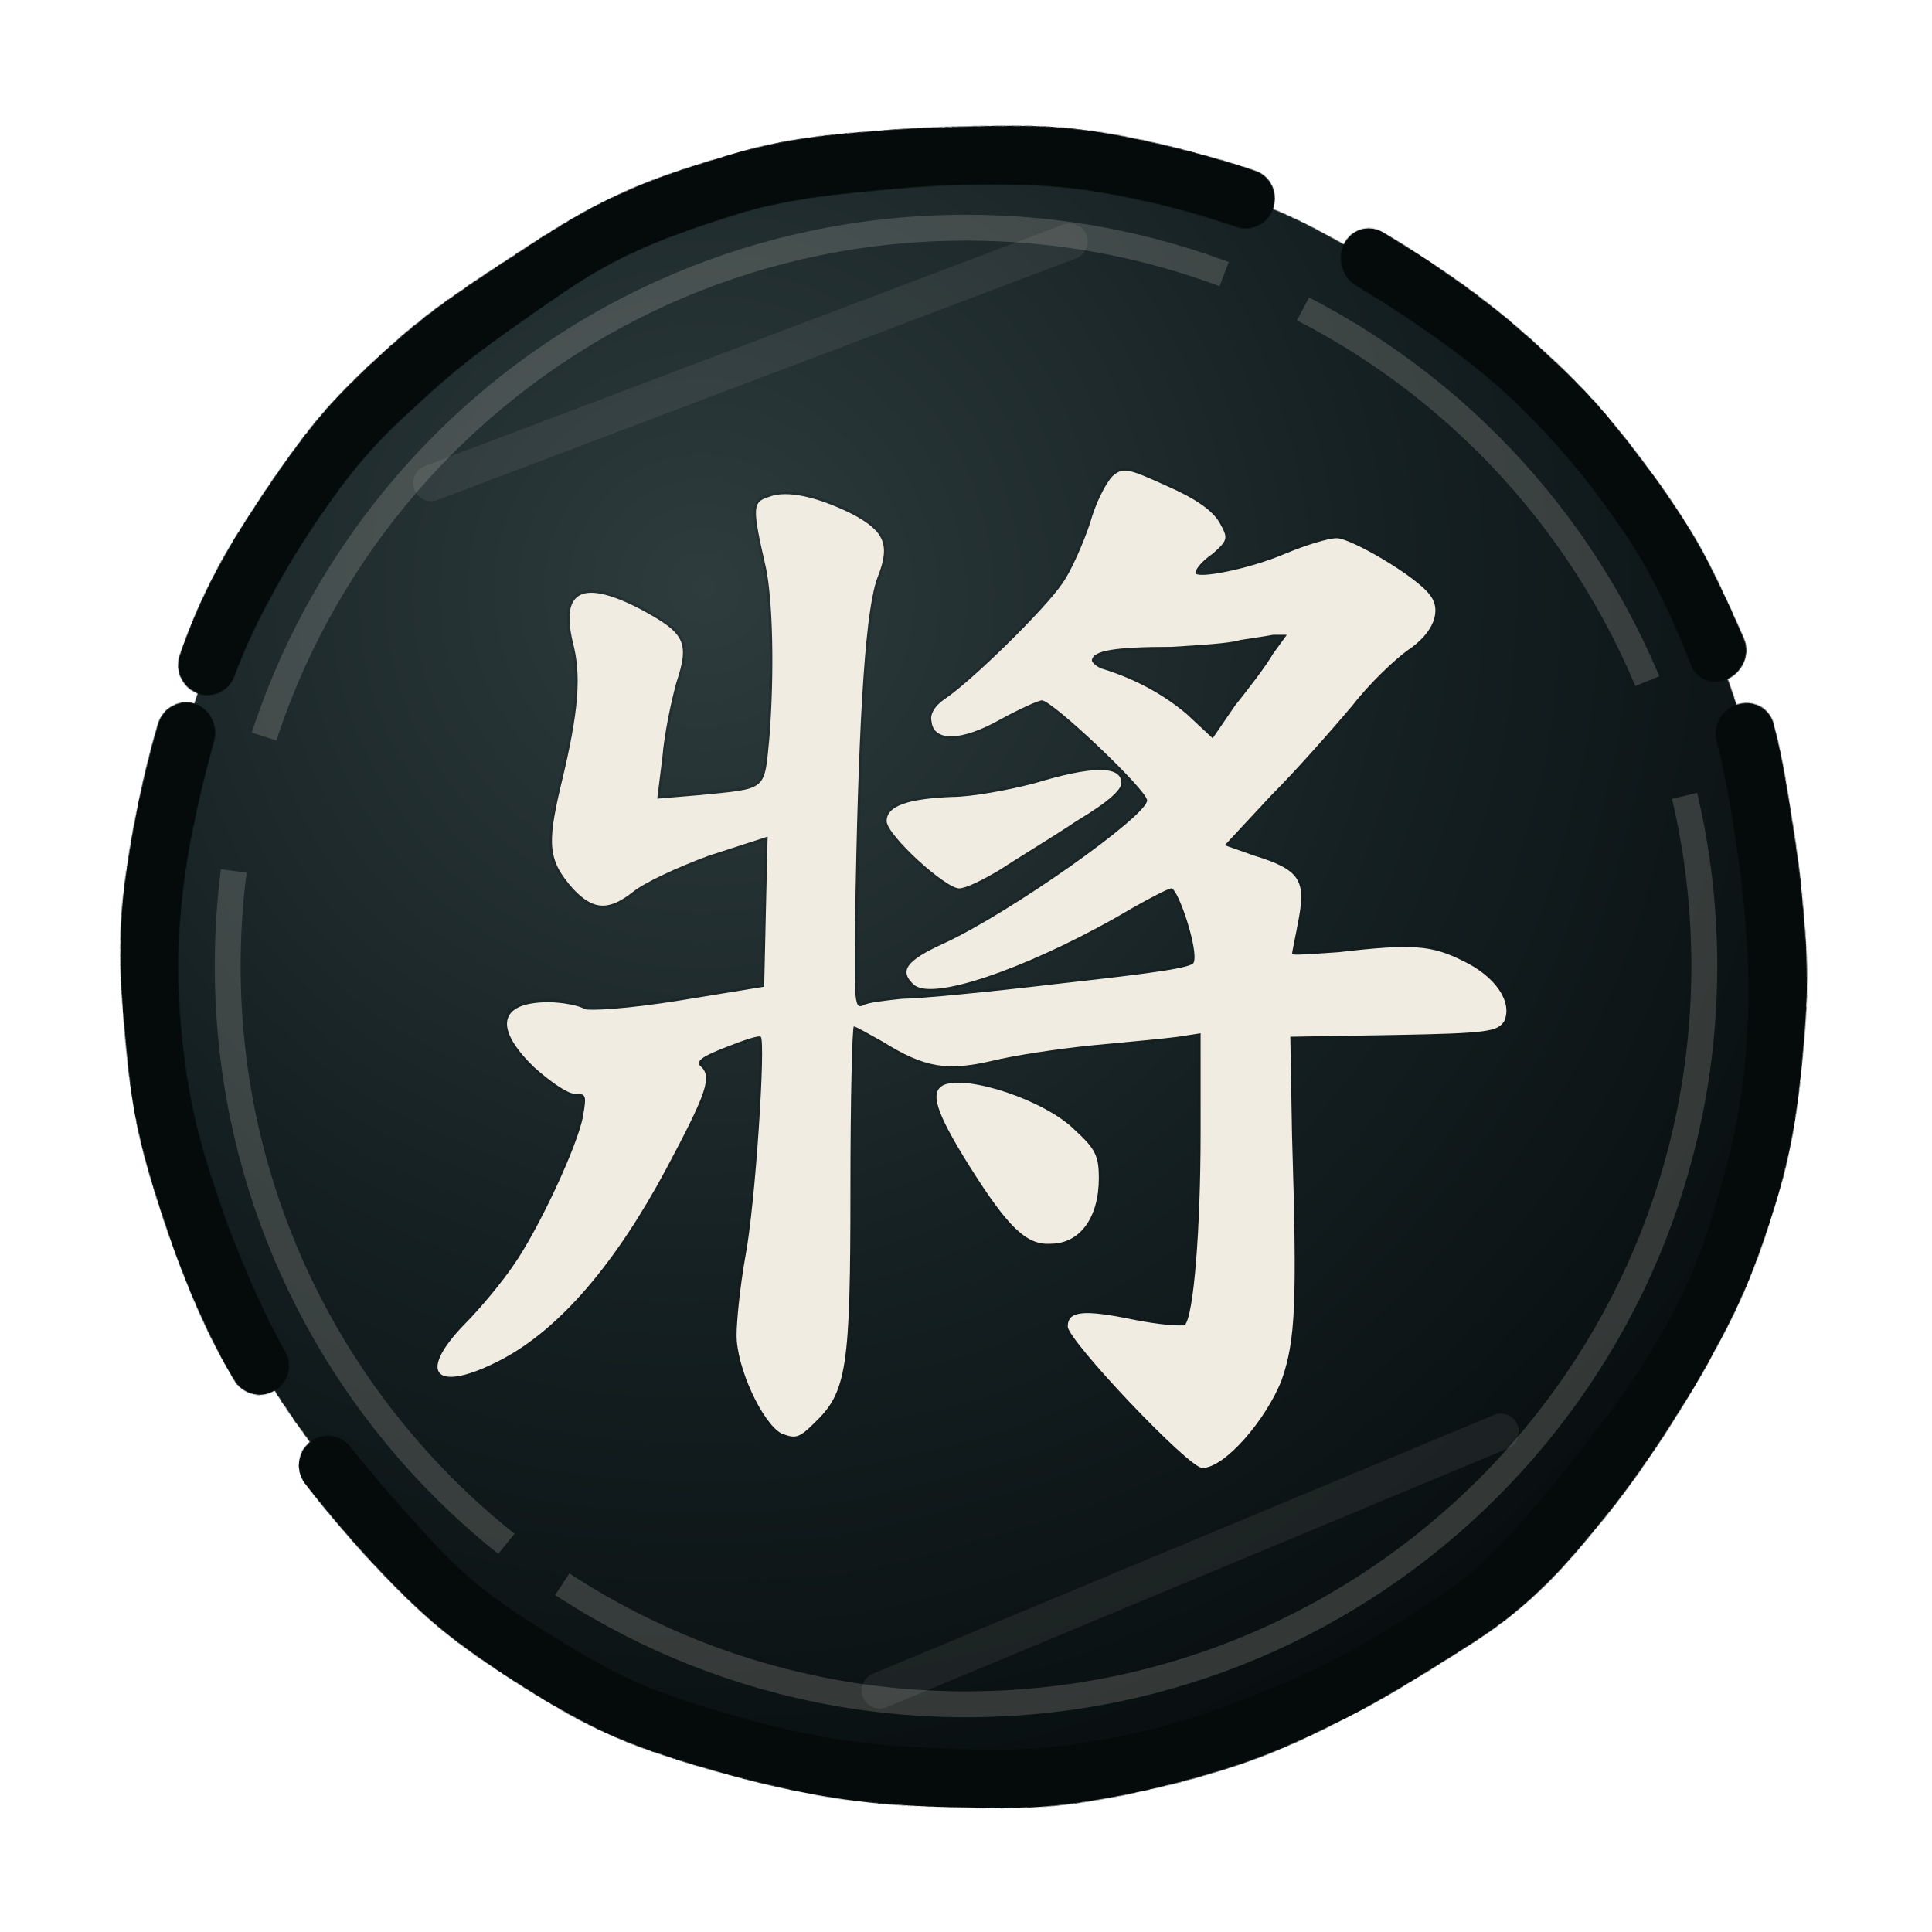
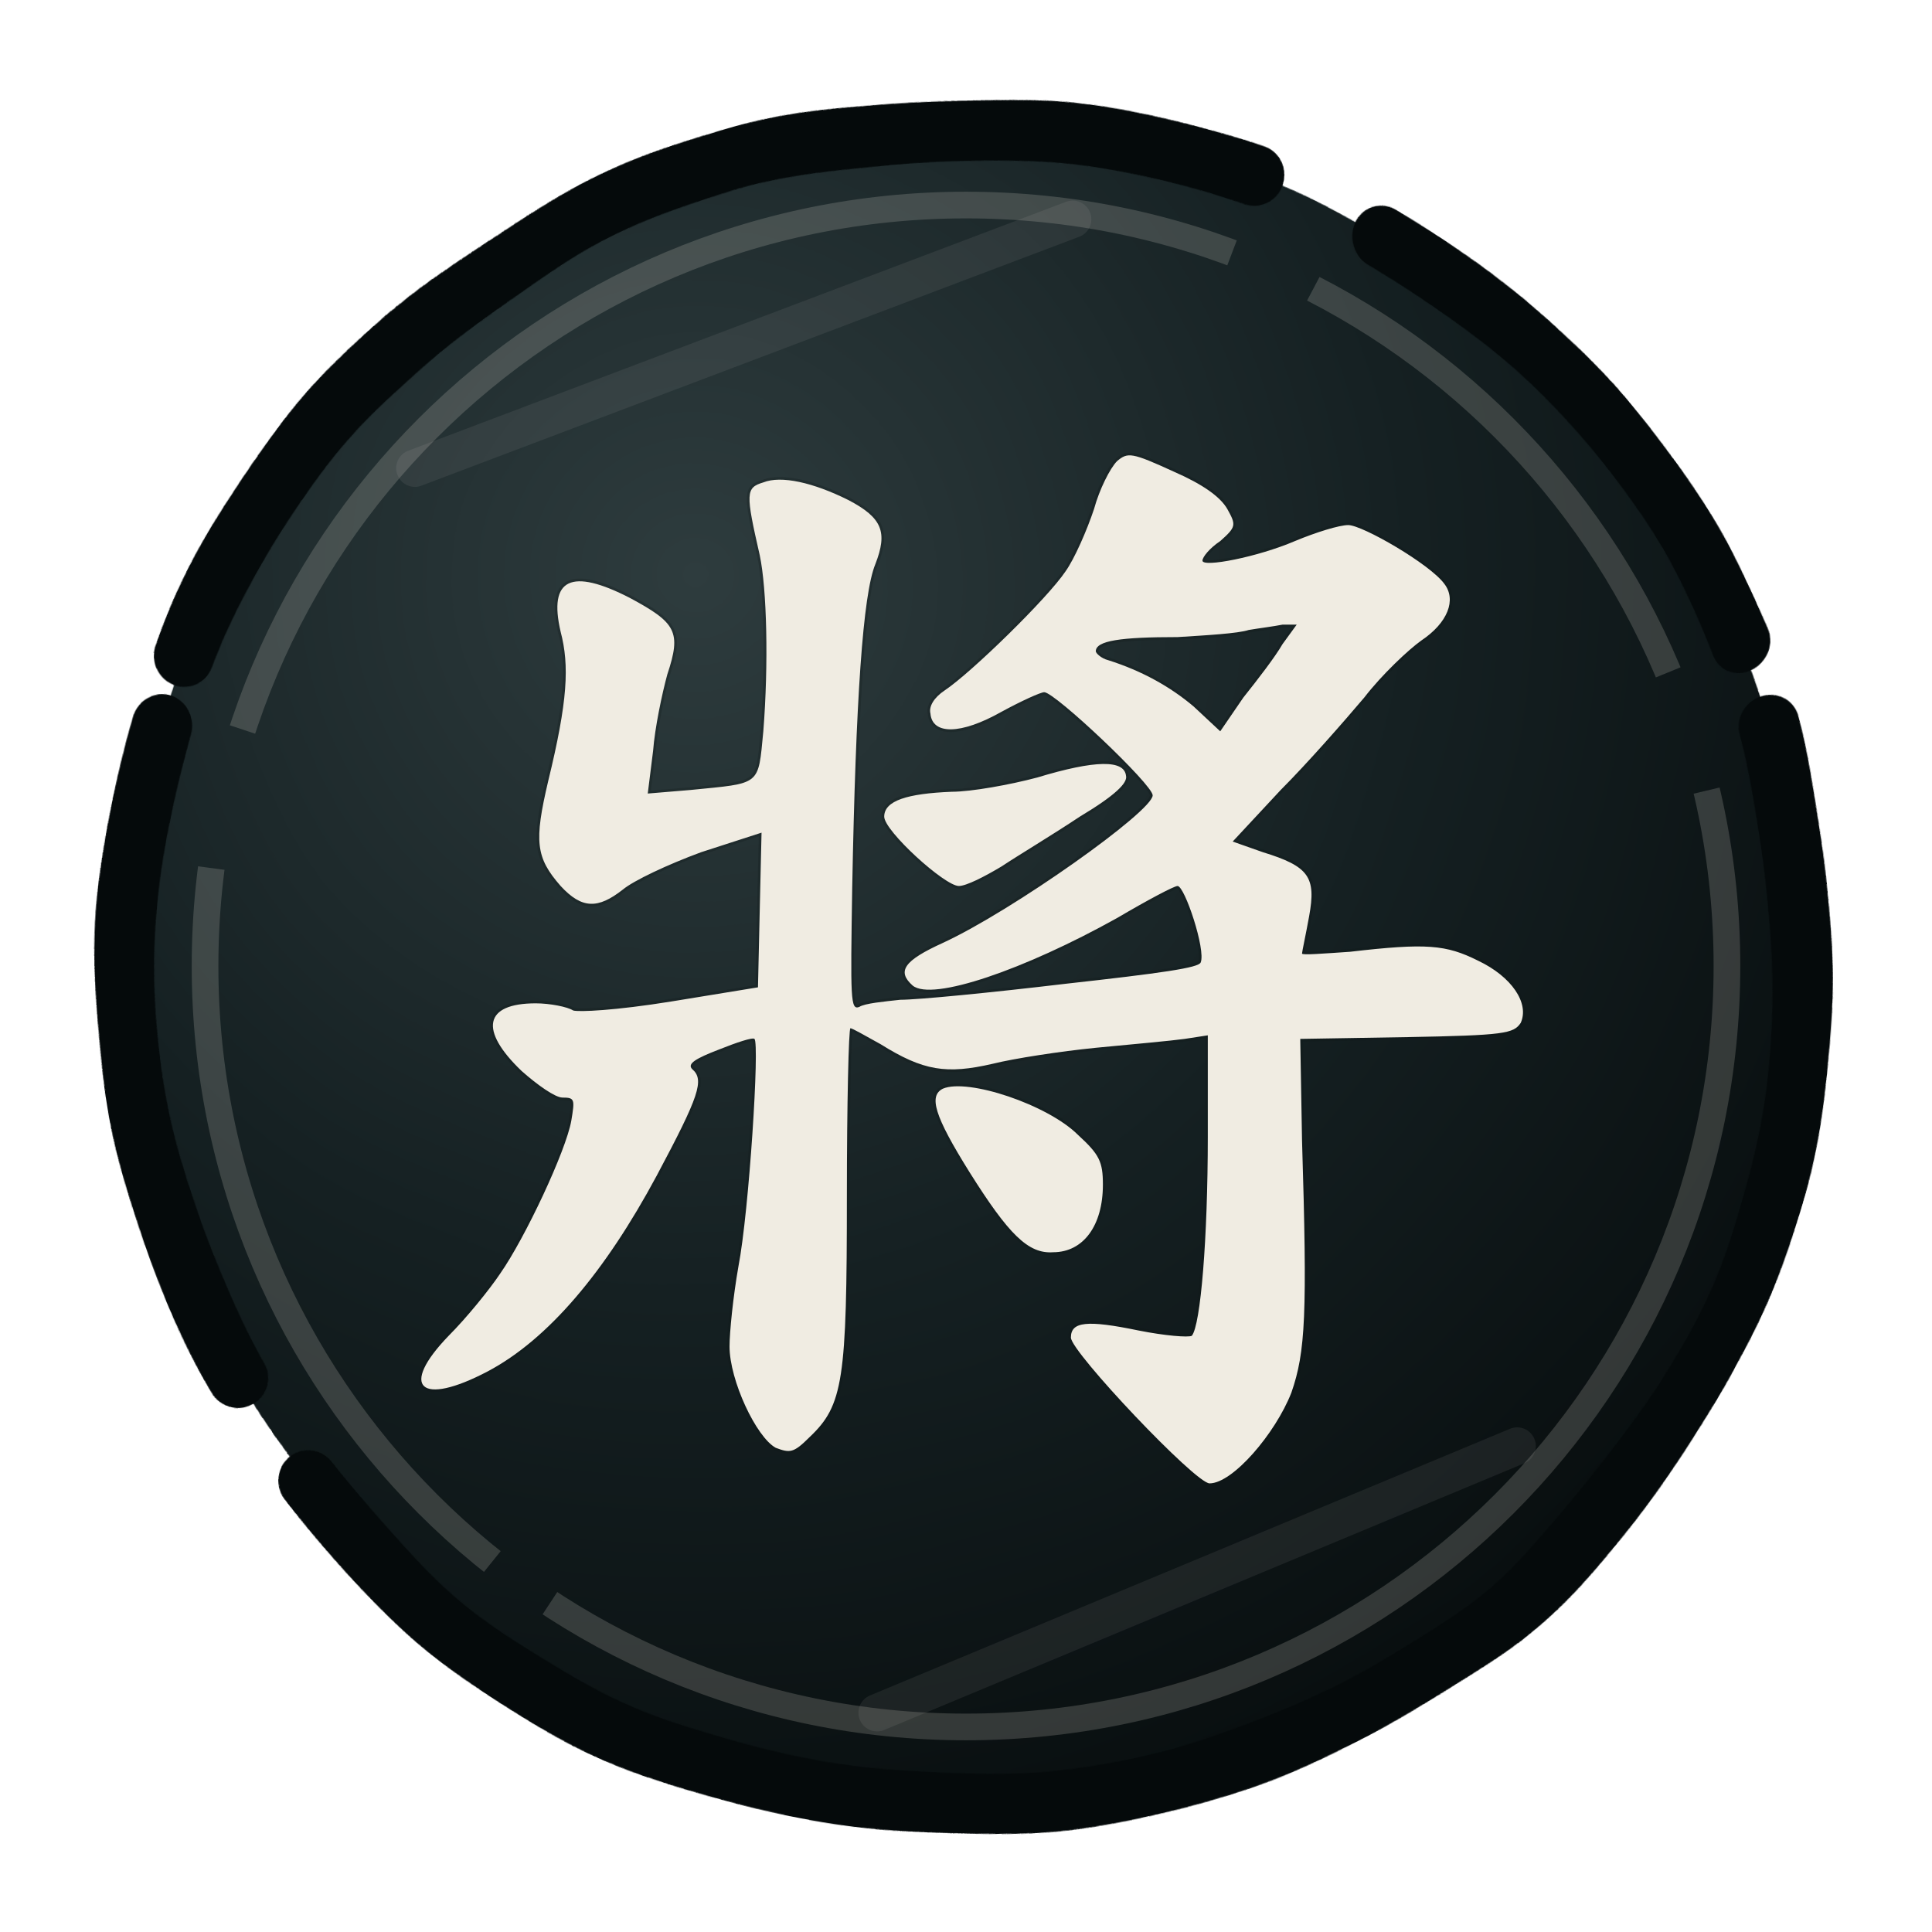
- <svg xmlns="http://www.w3.org/2000/svg" height="100" viewBox="-6 -6 112 112" width="100">
+ <svg xmlns="http://www.w3.org/2000/svg" height="100" viewBox="0 0 100 100" width="100">
  <defs>
    <radialGradient id="pigment" cx=".34" cy=".27" r=".76">
      <stop offset="0" stop-color="#2e3c3e" />
      <stop offset=".56" stop-color="#152022" />
      <stop offset="1" stop-color="#090f10" />
    </radialGradient>
    <filter id="edge" x="-8%" y="-8%" width="116%" height="116%">
      <feTurbulence type="fractalNoise" baseFrequency=".055" numOctaves="2" seed="23" result="rough" />
      <feDisplacementMap in="SourceGraphic" in2="rough" scale="1.15" xChannelSelector="R" yChannelSelector="G" />
    </filter>
  </defs>
-   <ellipse cx="50" cy="53" rx="44.5" ry="45" fill="#071011" opacity=".26" />
-   <circle cx="50" cy="50" r="47.2" fill="url(#pigment)" stroke="#050a0b" stroke-width="3.4" stroke-dasharray="117 7 38 4 73 8 31 5" stroke-linecap="round" filter="url(#edge)" />
-   <circle cx="50" cy="50" r="42.8" fill="none" stroke="#f0ece2" stroke-opacity=".18" stroke-width="1.5" stroke-dasharray="92 4 44 8 69 5 30 7" />
-   <g stroke="#f0ece2" stroke-opacity=".075" stroke-width="2.1" stroke-linecap="round">
-     <line x1="19" y1="22" x2="56" y2="8" />
-     <line x1="81" y1="77" x2="45" y2="92" />
+   <g id="piece-artwork" transform="matrix(0.9202454 0 0 0.9202454 3.98773 3.98773)">
+     <ellipse cx="50" cy="53" rx="44.5" ry="45" fill="#071011" opacity=".26" />
+     <circle cx="50" cy="50" r="47.2" fill="url(#pigment)" stroke="#050a0b" stroke-width="3.4" stroke-dasharray="117 7 38 4 73 8 31 5" stroke-linecap="round" filter="url(#edge)" data-piece-body="true" />
+     <circle cx="50" cy="50" r="42.8" fill="none" stroke="#f0ece2" stroke-opacity=".18" stroke-width="1.5" stroke-dasharray="92 4 44 8 69 5 30 7" />
+     <g stroke="#f0ece2" stroke-opacity=".075" stroke-width="2.1" stroke-linecap="round">
+       <line x1="19" y1="22" x2="56" y2="8" />
+       <line x1="81" y1="77" x2="45" y2="92" />
+     </g>
+     <path fill="#f0ece2" stroke="#0d1516" stroke-opacity=".24" stroke-width=".3" paint-order="stroke fill" d="m43.5 7.6c-.4.4-1 1.6-1.3 2.7-.4 1.2-1.1 2.8-1.6 3.5-1 1.5-5.3 5.7-6.8 6.7-.6.4-.9.9-.8 1.3.1 1.2 1.7 1.2 4-.1 1.1-.6 2.2-1.1 2.4-1.1.6 0 6.1 5.2 6.1 5.8 0 .9-7.9 6.5-11.8 8.3-2.2 1-2.6 1.6-1.7 2.4 1.1.9 6.3-.9 11.5-3.8 1.7-1 3.2-1.8 3.4-1.8.4 0 1.6 3.6 1.3 4.3-.1.3-2.2.6-7.6 1.2-4.2.5-8.3.9-9.3.9-.9.1-2 .2-2.3.4-.5.2-.5-.4-.4-6.7.2-10.6.6-16.5 1.3-18.2.7-1.8.4-2.6-1.5-3.6-2-1-3.8-1.4-4.8-1-1 .3-1 .6-.2 4.1.4 1.9.5 6.1.2 9.9-.3 3.1-.1 2.9-4.1 3.3l-2.4.2.3-2.4c.1-1.3.5-3.2.8-4.3.8-2.4.5-2.9-2.1-4.3-3.3-1.7-4.6-1.1-3.9 1.9.5 1.9.4 3.9-.7 8.4-.8 3.4-.7 4.3.7 5.9 1.2 1.3 2.1 1.3 3.5.2.6-.5 2.5-1.4 4.4-2.1l3.4-1.1-.1 4.3-.1 4.4-4.9.8c-3.1.5-5.2.6-5.5.5-.3-.2-1.3-.4-2.1-.4-2.9 0-3.2 1.5-.8 3.8.9.8 1.9 1.5 2.3 1.5.7 0 .7.1.5 1.3-.3 1.7-2.6 6.6-4 8.6-.6.9-1.9 2.5-2.9 3.5-2.8 2.9-1.6 4 2.2 2 3.4-1.8 6.6-5.6 9.5-11 2.4-4.5 2.7-5.4 2-6-.3-.3.2-.6 1.5-1.1 1-.4 1.9-.7 2-.6.3.2-.3 9.7-.9 12.8-.3 1.7-.5 3.7-.5 4.5 0 1.9 1.5 5.1 2.6 5.7.8.3 1 .3 1.9-.6 1.9-1.8 2.1-3.2 2.1-13.6 0-5.1.1-9.4.2-9.4s.8.4 1.7.9c2.4 1.5 3.7 1.7 6.3 1.1 1.2-.3 3.8-.7 5.8-.9 2.1-.2 4.3-.4 5-.5l1.3-.2v5.7c0 5.7-.4 10.6-.9 11.2-.2.1-1.5 0-3-.3-2.9-.6-3.8-.5-3.8.4 0 .8 7 8.2 7.8 8.2 1.3 0 3.7-2.8 4.6-5.1.8-2.3.9-4.4.6-14.2l-.1-5.7 6-.1c5.5-.1 6-.2 6.4-.8.5-1.1-.5-2.6-2.4-3.5-1.8-.9-2.9-1-7.2-.5-1.5.1-2.7.2-2.7.1s.2-1 .4-2.1c.4-2.2 0-2.8-2.6-3.6l-1.7-.6 2.7-2.9c1.5-1.5 3.6-3.9 4.7-5.2 1-1.3 2.5-2.7 3.2-3.2 1.5-1 2-2.3 1.3-3.2-.8-1.1-4.6-3.3-5.4-3.3-.5 0-1.8.4-3 .9-2.1.9-5.2 1.5-5.2 1.1 0-.2.4-.7 1-1.1.9-.8.9-.9.4-1.8-.4-.7-1.4-1.4-3-2.1-2.4-1.1-2.6-1.1-3.2-.6m9.3 10.3c-.4.7-1.4 2-2.2 3l-1.3 1.9-1.5-1.4c-1.3-1.1-2.9-2-4.8-2.6-.4-.1-.7-.4-.7-.5 0-.6 1.4-.8 4.6-.8 1.6-.1 3.4-.2 4-.4.6-.1 1.4-.2 1.9-.3h.8zm-13.8 7.5c-1.5.4-3.7.8-4.8.8-2.5.1-3.8.5-3.8 1.4 0 .8 3.4 3.9 4.2 3.9.4 0 1.4-.5 2.4-1.1.9-.6 2.9-1.8 4.4-2.8 2-1.2 2.7-1.9 2.6-2.3-.1-.9-1.7-.9-5 .1m-5.3 17.5c-.8.4-.5 1.5 1.5 4.7 2.2 3.5 3.3 4.6 4.7 4.5 1.7 0 2.8-1.5 2.8-3.8 0-1.3-.2-1.7-1.4-2.8-1.7-1.7-6.2-3.2-7.6-2.6" transform="translate(15 14)" />
  </g>
-   <path fill="#f0ece2" stroke="#0d1516" stroke-opacity=".24" stroke-width=".3" paint-order="stroke fill" d="m43.5 7.6c-.4.4-1 1.6-1.3 2.7-.4 1.2-1.1 2.8-1.6 3.5-1 1.5-5.3 5.7-6.8 6.7-.6.4-.9.9-.8 1.3.1 1.2 1.7 1.2 4-.1 1.1-.6 2.2-1.1 2.4-1.1.6 0 6.1 5.2 6.1 5.8 0 .9-7.9 6.5-11.8 8.3-2.2 1-2.6 1.6-1.7 2.4 1.1.9 6.3-.9 11.5-3.8 1.7-1 3.2-1.8 3.4-1.8.4 0 1.6 3.6 1.3 4.3-.1.3-2.2.6-7.6 1.2-4.2.5-8.3.9-9.3.9-.9.1-2 .2-2.3.4-.5.2-.5-.4-.4-6.7.2-10.6.6-16.5 1.3-18.2.7-1.8.4-2.6-1.5-3.6-2-1-3.8-1.4-4.8-1-1 .3-1 .6-.2 4.1.4 1.9.5 6.1.2 9.9-.3 3.1-.1 2.9-4.1 3.3l-2.4.2.3-2.4c.1-1.3.5-3.2.8-4.3.8-2.4.5-2.9-2.1-4.3-3.3-1.7-4.6-1.1-3.9 1.9.5 1.9.4 3.9-.7 8.4-.8 3.4-.7 4.3.7 5.9 1.2 1.3 2.1 1.3 3.5.2.6-.5 2.5-1.4 4.4-2.1l3.4-1.1-.1 4.3-.1 4.4-4.9.8c-3.1.5-5.2.6-5.5.5-.3-.2-1.3-.4-2.1-.4-2.9 0-3.2 1.5-.8 3.8.9.8 1.9 1.5 2.3 1.5.7 0 .7.1.5 1.3-.3 1.7-2.6 6.6-4 8.6-.6.9-1.9 2.5-2.9 3.5-2.8 2.9-1.6 4 2.2 2 3.4-1.8 6.6-5.6 9.5-11 2.4-4.5 2.7-5.4 2-6-.3-.3.2-.6 1.5-1.1 1-.4 1.9-.7 2-.6.3.2-.3 9.7-.9 12.8-.3 1.7-.5 3.7-.5 4.5 0 1.9 1.5 5.1 2.6 5.7.8.3 1 .3 1.9-.6 1.9-1.8 2.1-3.2 2.1-13.6 0-5.1.1-9.4.2-9.4s.8.4 1.7.9c2.4 1.5 3.7 1.7 6.3 1.1 1.2-.3 3.8-.7 5.8-.9 2.1-.2 4.3-.4 5-.5l1.3-.2v5.7c0 5.7-.4 10.6-.9 11.2-.2.1-1.5 0-3-.3-2.9-.6-3.8-.5-3.8.4 0 .8 7 8.2 7.8 8.2 1.3 0 3.7-2.8 4.6-5.1.8-2.3.9-4.4.6-14.2l-.1-5.7 6-.1c5.5-.1 6-.2 6.4-.8.5-1.1-.5-2.6-2.4-3.5-1.8-.9-2.9-1-7.2-.5-1.5.1-2.7.2-2.7.1s.2-1 .4-2.1c.4-2.2 0-2.8-2.6-3.6l-1.7-.6 2.7-2.9c1.5-1.5 3.6-3.9 4.7-5.2 1-1.3 2.5-2.7 3.2-3.2 1.5-1 2-2.3 1.3-3.2-.8-1.1-4.6-3.3-5.4-3.3-.5 0-1.8.4-3 .9-2.1.9-5.2 1.5-5.2 1.1 0-.2.4-.7 1-1.1.9-.8.9-.9.4-1.8-.4-.7-1.4-1.4-3-2.1-2.4-1.1-2.6-1.1-3.2-.6m9.3 10.3c-.4.7-1.4 2-2.2 3l-1.3 1.9-1.5-1.4c-1.3-1.1-2.9-2-4.8-2.6-.4-.1-.7-.4-.7-.5 0-.6 1.4-.8 4.6-.8 1.6-.1 3.4-.2 4-.4.6-.1 1.4-.2 1.9-.3h.8zm-13.8 7.5c-1.5.4-3.7.8-4.8.8-2.5.1-3.8.5-3.8 1.4 0 .8 3.4 3.9 4.2 3.9.4 0 1.4-.5 2.4-1.1.9-.6 2.9-1.8 4.4-2.8 2-1.2 2.7-1.9 2.6-2.3-.1-.9-1.7-.9-5 .1m-5.3 17.5c-.8.4-.5 1.5 1.5 4.7 2.2 3.5 3.3 4.6 4.7 4.5 1.7 0 2.8-1.5 2.8-3.8 0-1.3-.2-1.7-1.4-2.8-1.7-1.7-6.2-3.2-7.6-2.6" transform="translate(15 14)" />
</svg>
